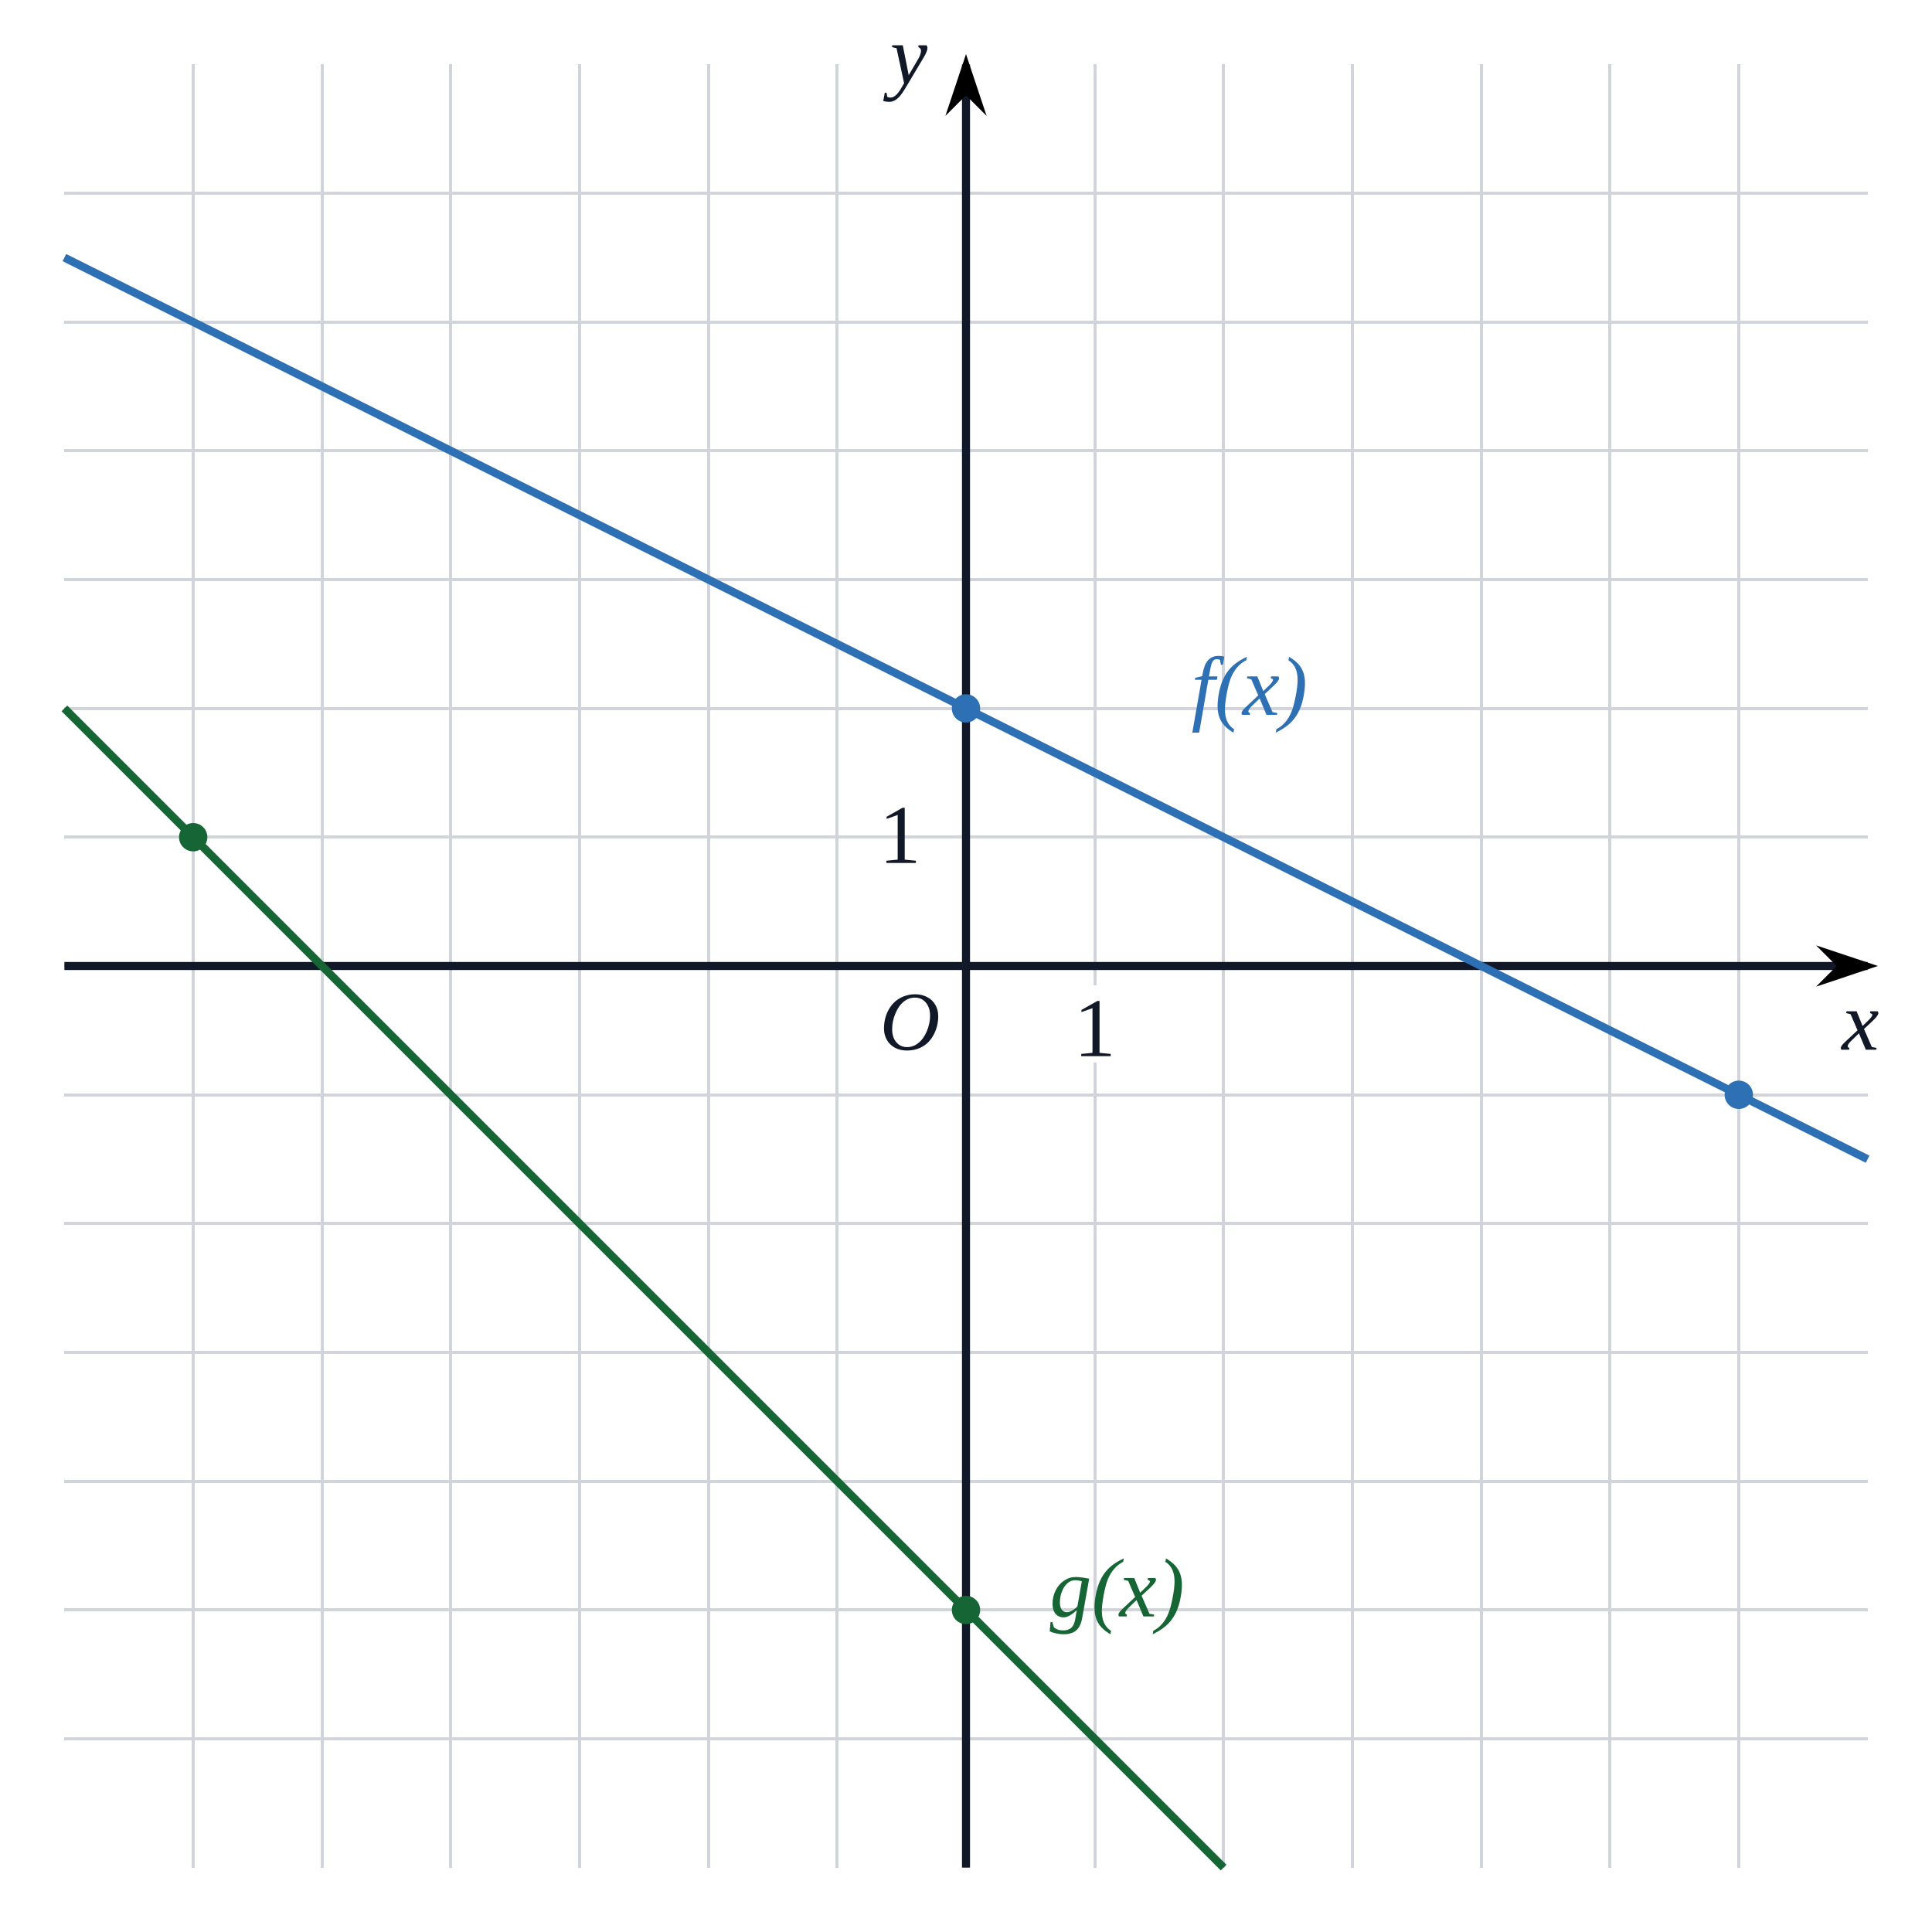
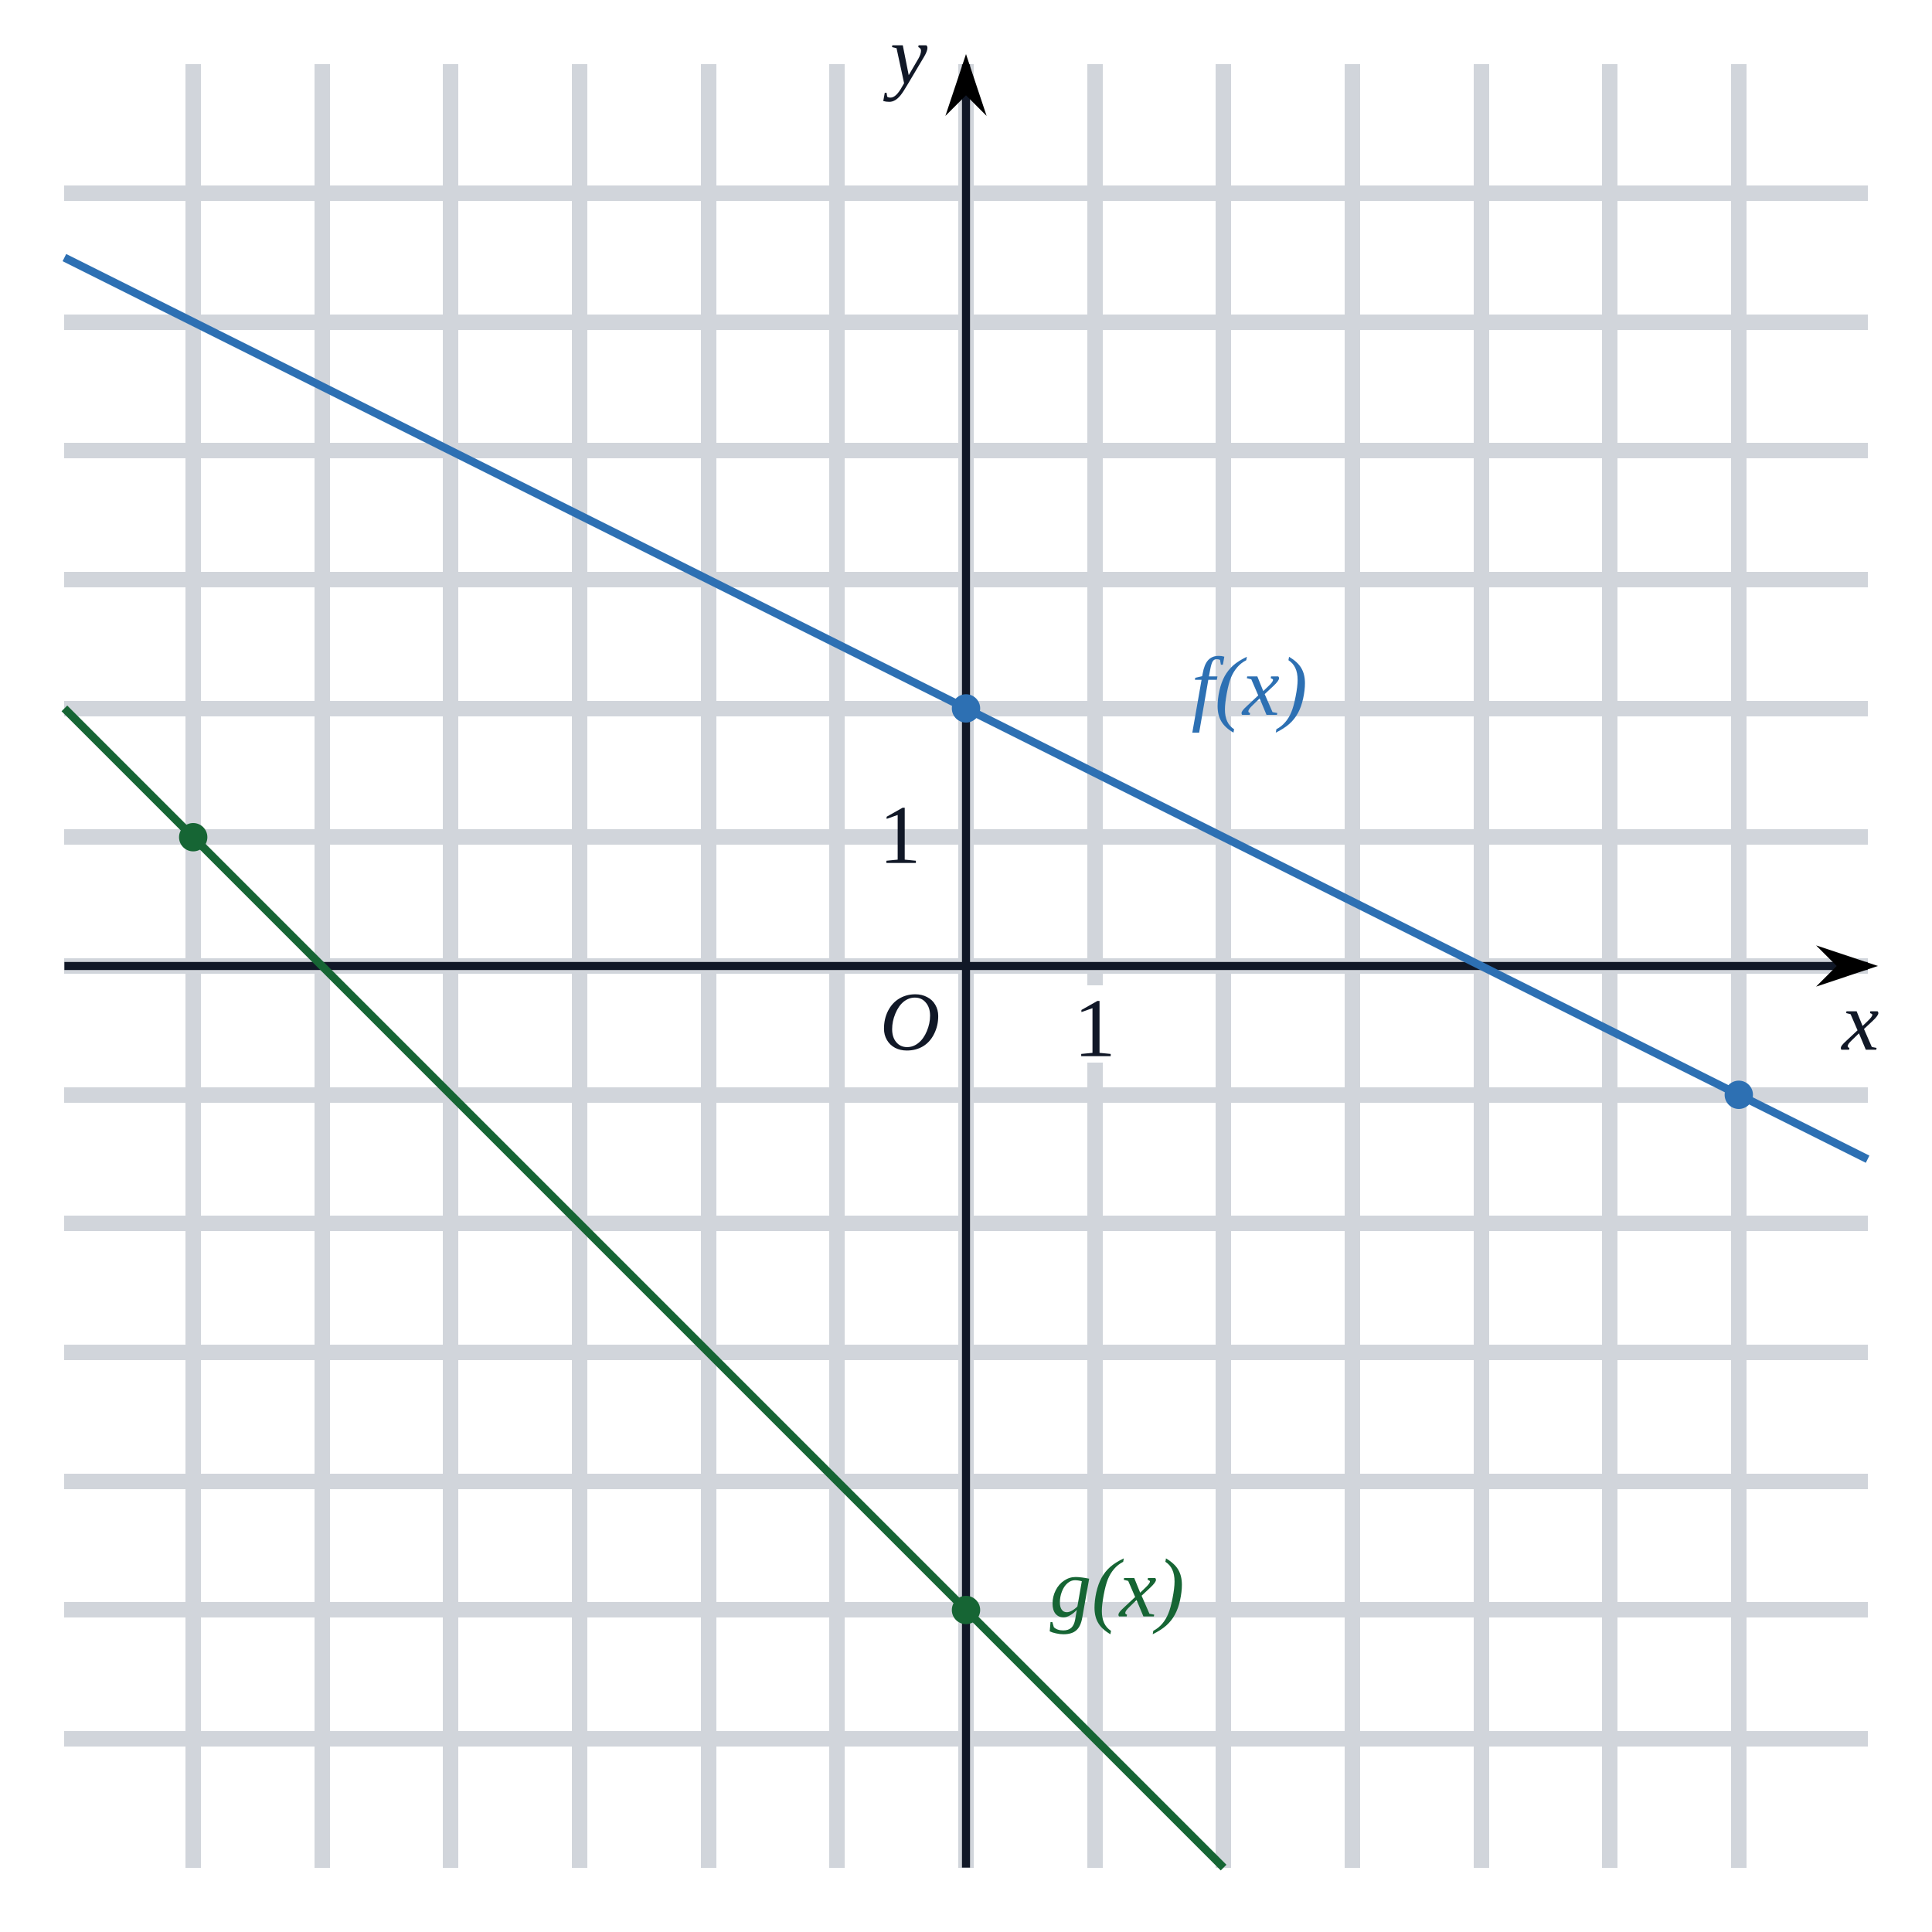
<svg xmlns="http://www.w3.org/2000/svg" width="300" height="300" viewBox="-80 0 300 300">
  <rect x="-80" y="0" width="300" height="300" fill="white" />
  <defs>
    <marker id="axis-arrow" viewBox="0 0 15 8" refX="13" refY="4" markerWidth="12" markerHeight="6.4" orient="auto" markerUnits="userSpaceOnUse">
      <path d="M 3 0 L 15 4 L 3 8 L 7 4 Z" fill="black" />
    </marker>
  </defs>
-   <g stroke="#d1d5db" stroke-width="0.5" shape-rendering="crispEdges">
+   <g stroke="#d1d5db" stroke-width="2.4" shape-rendering="crispEdges">
    <line x1="-50" y1="10" x2="-50" y2="290" />
    <line x1="-30" y1="10" x2="-30" y2="290" />
    <line x1="-10" y1="10" x2="-10" y2="290" />
    <line x1="10" y1="10" x2="10" y2="290" />
    <line x1="30" y1="10" x2="30" y2="290" />
    <line x1="50" y1="10" x2="50" y2="290" />
    <line x1="70" y1="10" x2="70" y2="290" />
    <line x1="90" y1="10" x2="90" y2="290" />
    <line x1="110" y1="10" x2="110" y2="290" />
    <line x1="130" y1="10" x2="130" y2="290" />
    <line x1="150" y1="10" x2="150" y2="290" />
    <line x1="170" y1="10" x2="170" y2="290" />
    <line x1="190" y1="10" x2="190" y2="290" />
    <line x1="-70" y1="30" x2="210" y2="30" />
    <line x1="-70" y1="50" x2="210" y2="50" />
    <line x1="-70" y1="70" x2="210" y2="70" />
    <line x1="-70" y1="90" x2="210" y2="90" />
    <line x1="-70" y1="110" x2="210" y2="110" />
    <line x1="-70" y1="130" x2="210" y2="130" />
    <line x1="-70" y1="150" x2="210" y2="150" />
    <line x1="-70" y1="170" x2="210" y2="170" />
    <line x1="-70" y1="190" x2="210" y2="190" />
    <line x1="-70" y1="210" x2="210" y2="210" />
    <line x1="-70" y1="230" x2="210" y2="230" />
    <line x1="-70" y1="250" x2="210" y2="250" />
    <line x1="-70" y1="270" x2="210" y2="270" />
  </g>
  <g stroke="#111827" stroke-width="1.25">
    <line x1="-70" y1="150" x2="210" y2="150" marker-end="url(#axis-arrow)" />
    <line x1="70" y1="290" x2="70" y2="10" marker-end="url(#axis-arrow)" />
  </g>
  <g stroke="#2d70b3" stroke-width="1.25" fill="none">
    <line x1="-70" y1="40" x2="210" y2="180" />
  </g>
  <circle cx="70" cy="110" r="2.2" fill="#2d70b3" />
  <circle cx="190" cy="170" r="2.2" fill="#2d70b3" />
  <text x="105" y="111" font-family="Georgia, 'Times New Roman', serif" font-style="italic" font-size="13" fill="#2d70b3">f(x)</text>
  <g font-family="sans-serif" font-size="11" fill="#111827">
    <text x="66" y="163" text-anchor="end" font-size="13" font-style="italic" font-family="Georgia, 'Times New Roman', serif">O</text>
    <rect x="87" y="153" width="7" height="12" fill="white" />
    <text x="90" y="164" text-anchor="middle" font-size="13" font-family="'Times New Roman', serif" font-weight="300">1</text>
    <text x="63" y="134" text-anchor="end" font-size="13" font-family="'Times New Roman', serif" font-weight="300">1</text>
    <text x="206" y="163" text-anchor="start" font-family="Georgia, 'Times New Roman', serif" font-style="italic" font-size="13">x</text>
    <text x="64" y="13" text-anchor="end" font-family="Georgia, 'Times New Roman', serif" font-style="italic" font-size="13">y</text>
  </g>
  <g stroke="#166534" stroke-width="1.25" fill="none">
    <line x1="-70" y1="110" x2="110" y2="290" />
  </g>
  <circle cx="-50" cy="130" r="2.2" fill="#166534" />
  <circle cx="70" cy="250" r="2.2" fill="#166534" />
  <text x="83" y="251" font-family="Georgia, 'Times New Roman', serif" font-style="italic" font-size="13" fill="#166534">g(x)</text>
</svg>
